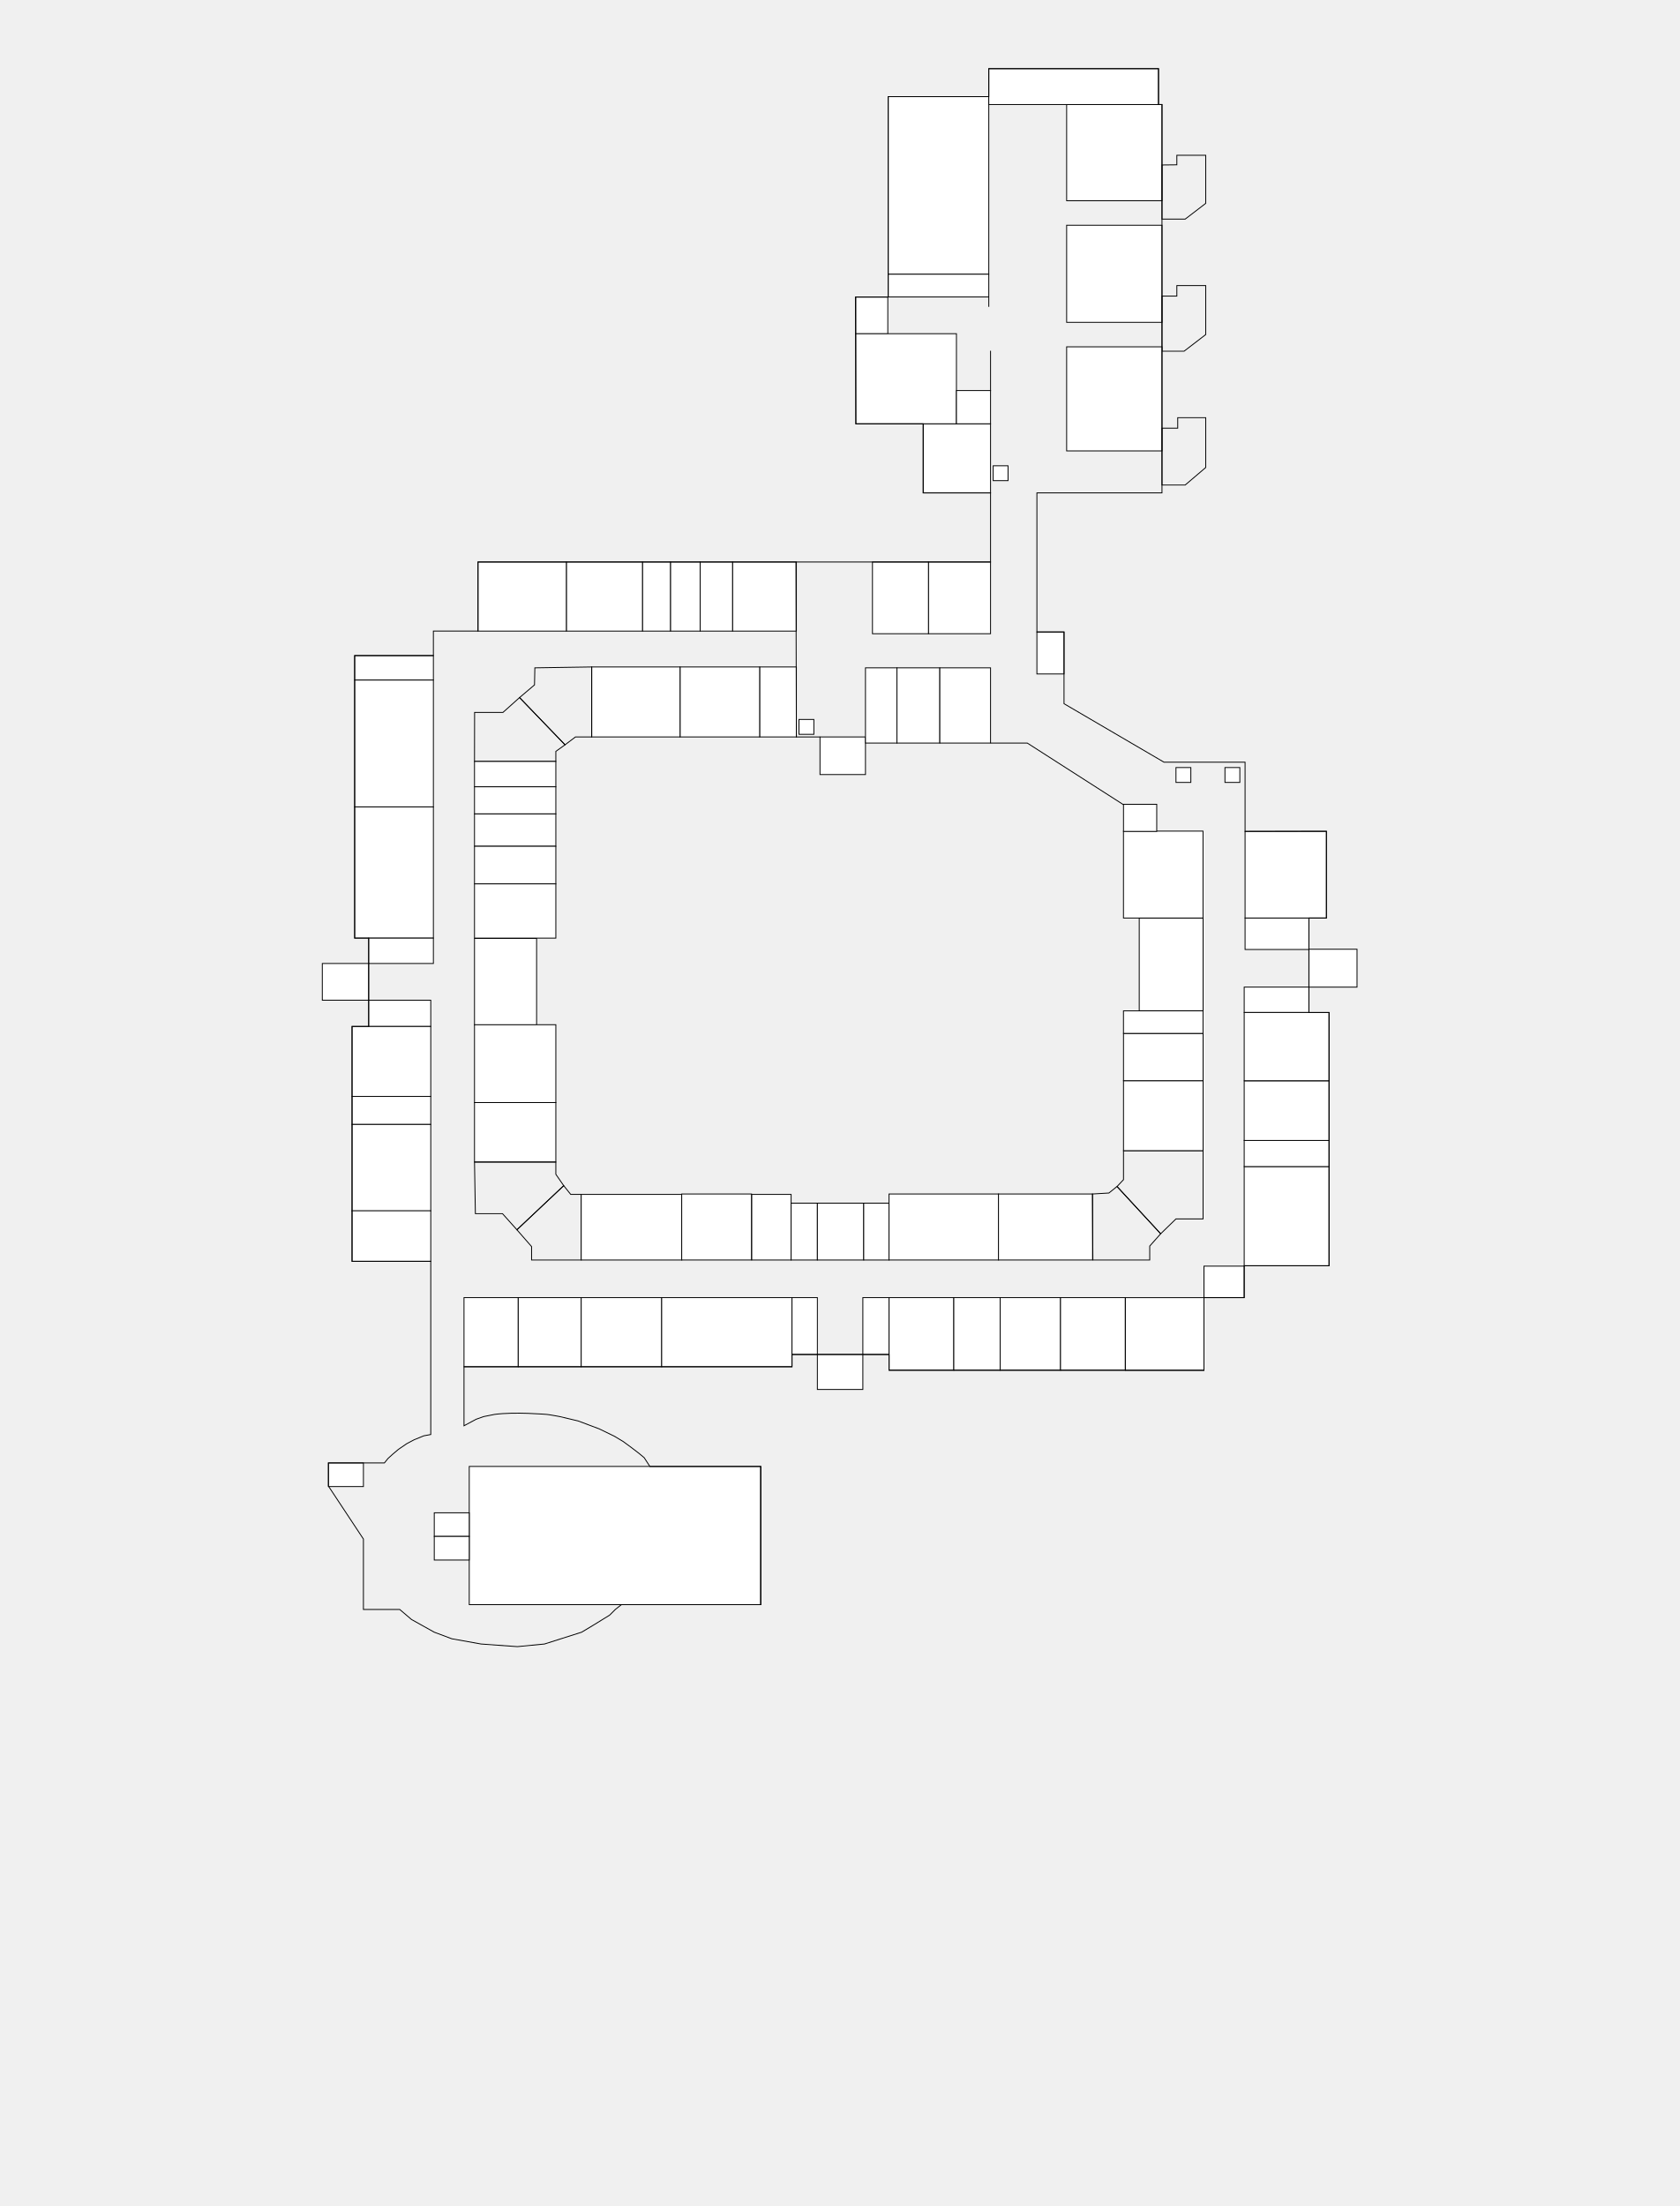
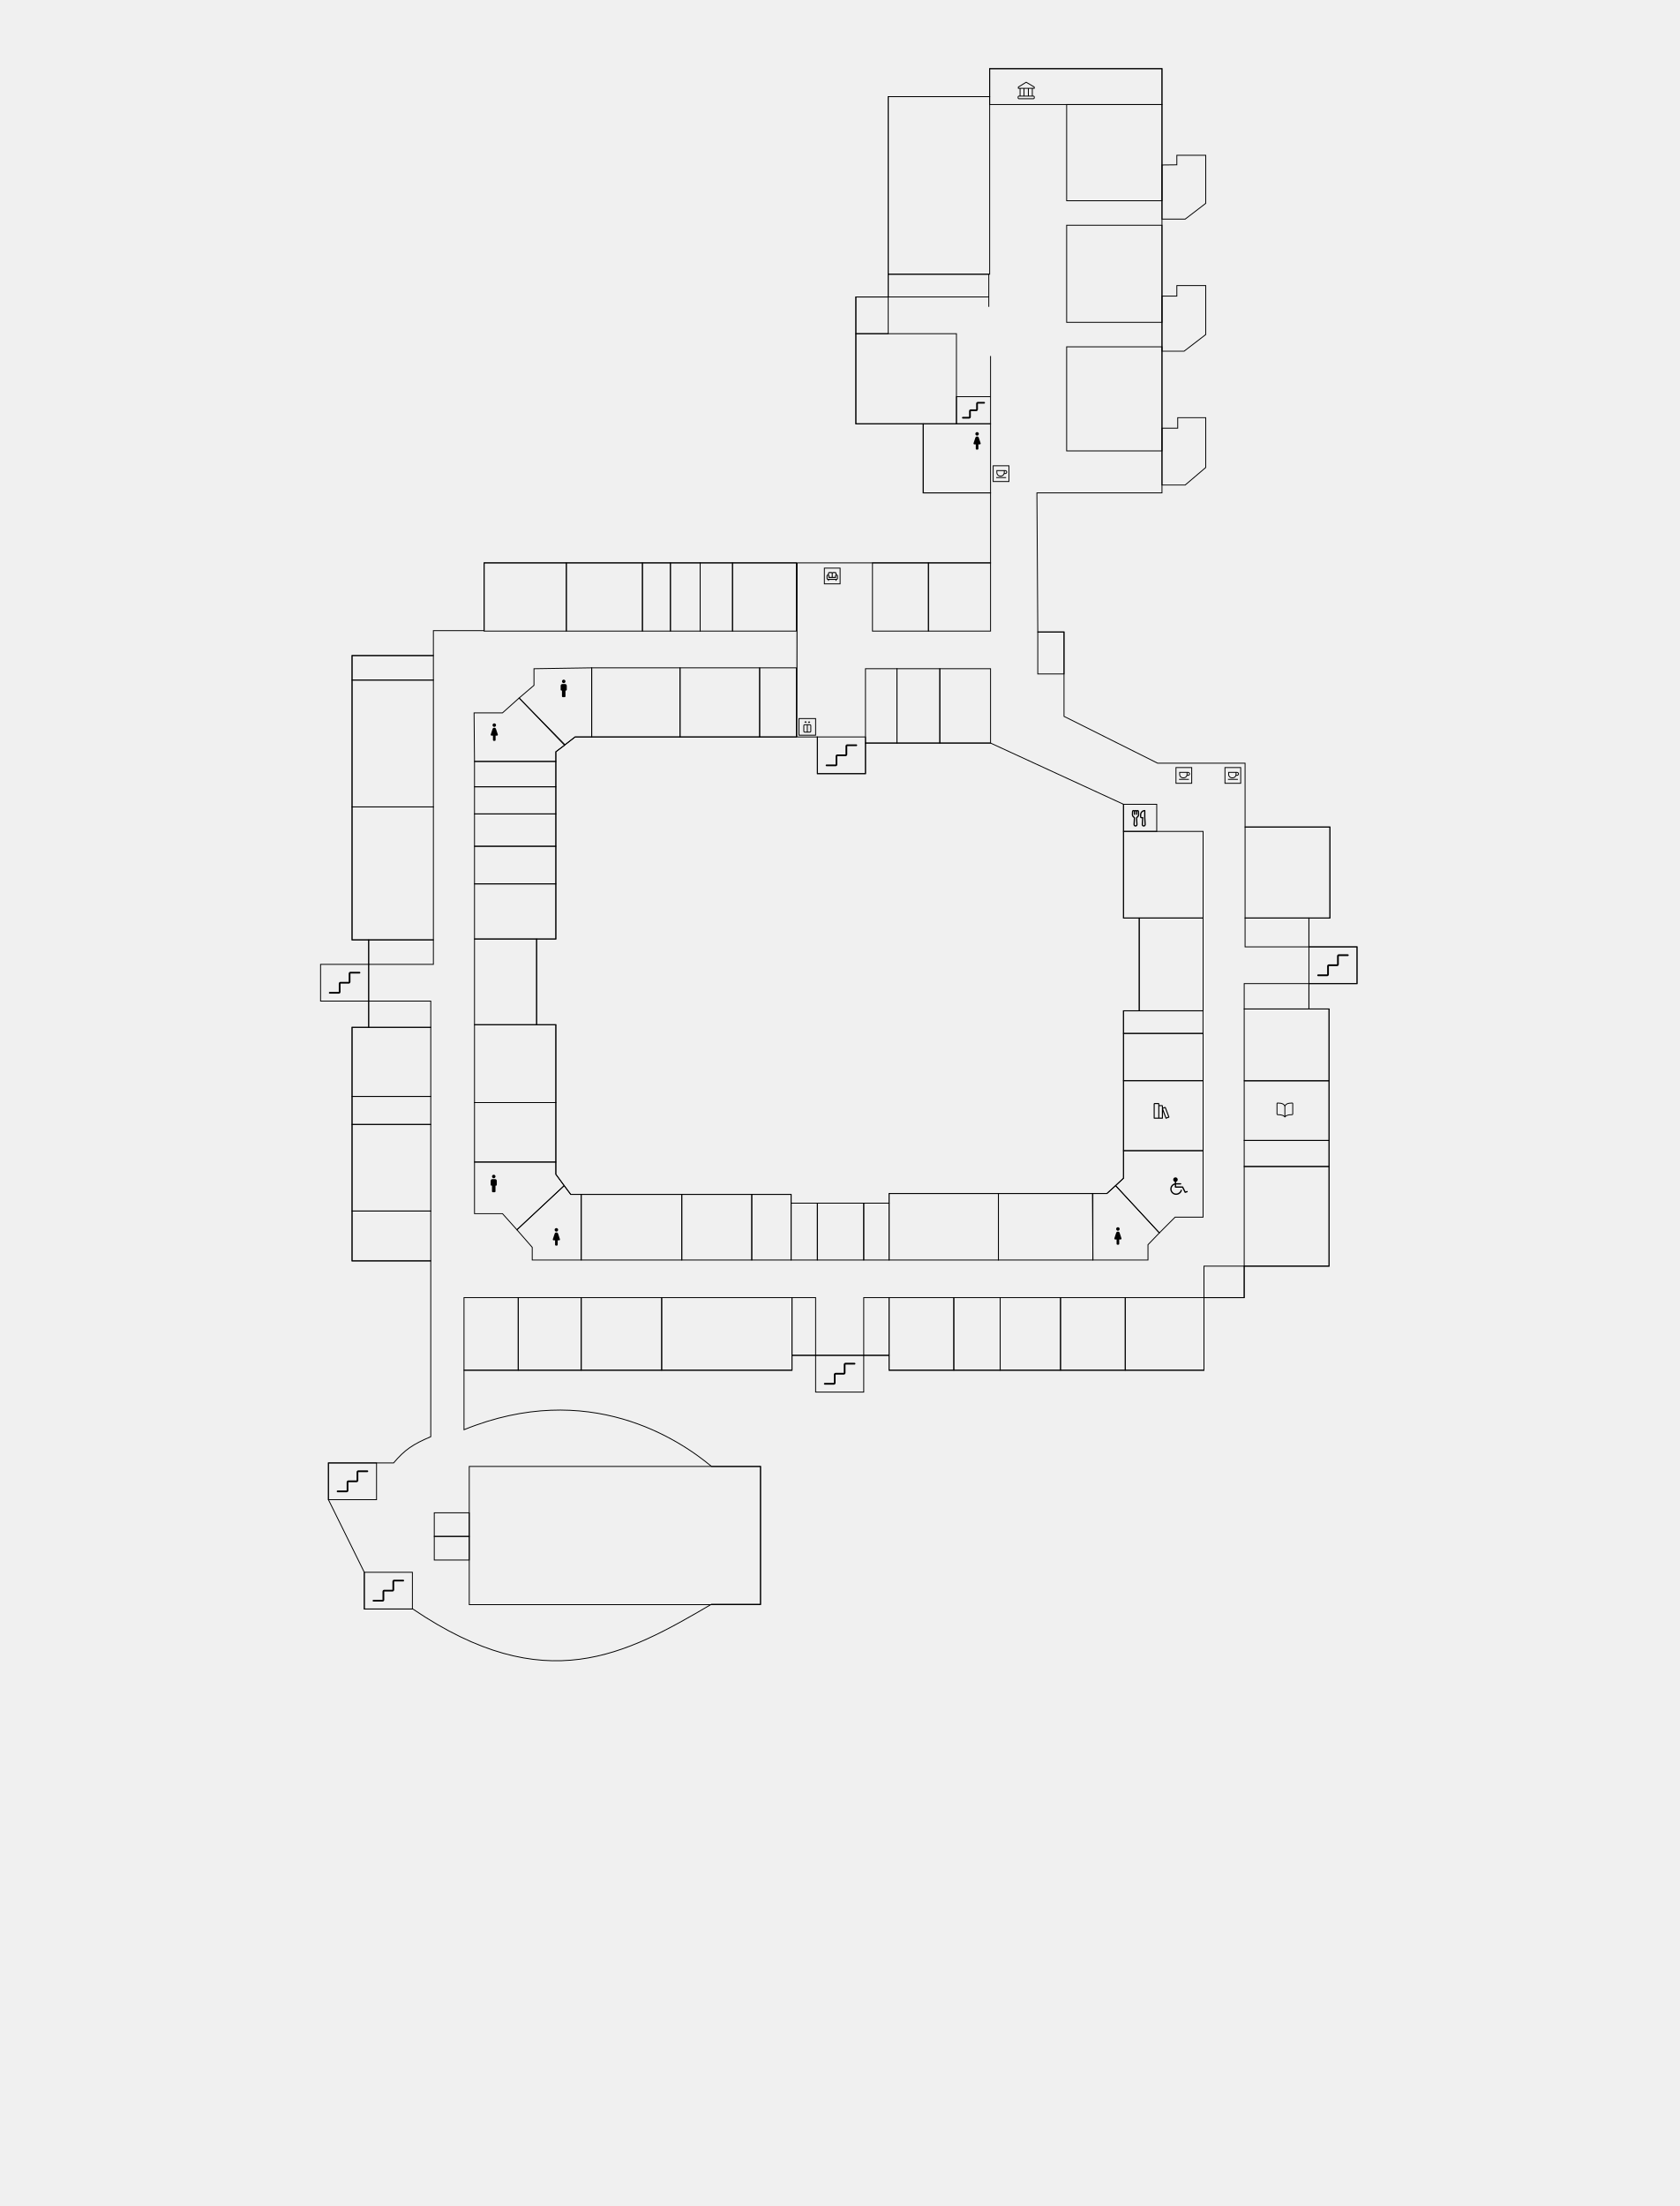
<svg xmlns="http://www.w3.org/2000/svg" width="1920" height="2522" viewBox="0 0 1920 2522" fill="none">
  <g id="floor2">
+     <path id="walls2" d="M657.5 842.5H911L911.274 643.5H553.5V721H495.5V749.421H402.5V1074.5H421.5V1174.5H402.5V1441.5H492.5V1642.5C472.281 1651.05 462.711 1657.39 450 1672.5H375.5V1714.5L416.5 1797.5V1839.5H472C623.416 1942.21 714.888 1891.81 813.5 1834H869.5V1676.5H813.5C776.254 1645.42 672.944 1576.6 530.5 1634.5V1566.5H905.5V1549.5H1016.5V1566.5H1376.5V1483.5H1422.5V1447.5H1519.5V1153.5H1496.5V1124.5H1551.5V1082.5H1496.5V1049.5H1520.5V945.5H1423.5V872.5H1323.5L1216.5 819V770V722.5H1186.5L1185.5 563.5H1328.5V78.5H1131.5V110.5H1015.5V339.5H978.5V484.5H1055.5V563.5H1132.5V643.5H911.381L911.105 842.5H934.5V884.5H989.5V849.5H1132.5L1284.5 919.5V1049.5H1302.5V1155.5H1284.5V1347L1265.5 1364.5H1016.5V1375.5H904.5V1365.5H652.5L635.5 1342.5V1171.5H613.5V1073.5H635.5V859.5L657.5 842.5Z" stroke="black" />
    <g id="theather">
-       <rect id="th_ladder2_1" x="375.5" y="1672.5" width="40" height="27" fill="white" stroke="black" />
-       <rect id="th_hall" x="536.5" y="1676.5" width="333" height="158" fill="white" stroke="black" />
-       <rect id="th_t2_m" x="496.5" y="1729.5" width="40" height="27" fill="white" stroke="black" />
-       <rect id="th_t2_w" x="496.5" y="1756.5" width="40" height="27" fill="white" stroke="black" />
+       <rect id="th_hall" x="536.5" y="1676.5" width="333" height="158" stroke="black" />
+       <rect id="th_t2_m" x="496.5" y="1729.5" width="40" height="27" stroke="black" />
+       <rect id="th_t2_w" x="496.5" y="1756.5" width="40" height="27" stroke="black" />
+       <g id="th_ladder2_1">
+         <rect id="th_ladder2_1" x="375.5" y="1672.5" width="55" height="42" stroke="black" />
+         <path id="th_ladder2_1" d="M420 1682H409.667C409.114 1682 408.667 1682.45 408.667 1683V1692.5C408.667 1693.05 408.219 1693.5 407.667 1693.5H398.333C397.781 1693.5 397.333 1693.95 397.333 1694.5V1704C397.333 1704.55 396.886 1705 396.333 1705H386" stroke="black" stroke-width="2" stroke-linecap="round" stroke-linejoin="round" />
+       </g>
+       <g id="th_ladder2_2">
+         <rect id="th_ladder2_2" x="416.5" y="1797.5" width="55" height="42" stroke="black" />
+         <path id="th_ladder2_2" d="M461 1807H450.667C450.114 1807 449.667 1807.45 449.667 1808V1817.5C449.667 1818.05 449.219 1818.5 448.667 1818.5H439.333C438.781 1818.5 438.333 1818.95 438.333 1819.5V1829C438.333 1829.55 437.886 1830 437.333 1830H427" stroke="black" stroke-width="2" stroke-linecap="round" stroke-linejoin="round" />
+       </g>
    </g>
-     <g id="floor2">
-       <rect id="lift2" x="913.5" y="822.5" width="17" height="17" fill="white" stroke="black" />
-       <rect id="ladder2_1" x="937.5" y="842.5" width="52" height="43" fill="white" stroke="black" />
-       <g id="r249">
-         <mask id="path-7-inside-1_26_34" fill="white">
-           <path d="M1061 642H1133V725H1061V642Z" />
-         </mask>
-         <path d="M1061 642H1133V725H1061V642Z" fill="white" stroke="black" stroke-width="2" mask="url(#path-7-inside-1_26_34)" />
+     <g id="c1">
+       <g id="ladder2">
+         <g id="ladder2_1">
+           <rect id="ladder2_1" x="934.5" y="842.5" width="55" height="42" stroke="black" />
+           <path id="ladder2_1" d="M979 852H968.667C968.114 852 967.667 852.448 967.667 853V862.5C967.667 863.052 967.219 863.5 966.667 863.5H957.333C956.781 863.5 956.333 863.948 956.333 864.5V874C956.333 874.552 955.886 875 955.333 875H945" stroke="black" stroke-width="2" stroke-linecap="round" stroke-linejoin="round" />
+         </g>
+         <g id="ladder2_2">
+           <rect id="ladder2_2" x="366.5" y="1102.5" width="55" height="42" stroke="black" />
+           <path id="ladder2_2" d="M411 1112H400.667C400.114 1112 399.667 1112.45 399.667 1113V1122.5C399.667 1123.05 399.219 1123.5 398.667 1123.5H389.333C388.781 1123.5 388.333 1123.95 388.333 1124.5V1134C388.333 1134.55 387.886 1135 387.333 1135H377" stroke="black" stroke-width="2" stroke-linecap="round" stroke-linejoin="round" />
+         </g>
+         <g id="ladder2_3">
+           <rect id="ladder2_3" x="932.5" y="1549.5" width="55" height="42" stroke="black" />
+           <path id="ladder2_3" d="M977 1559H966.667C966.114 1559 965.667 1559.45 965.667 1560V1569.5C965.667 1570.05 965.219 1570.5 964.667 1570.5H955.333C954.781 1570.5 954.333 1570.95 954.333 1571.5V1581C954.333 1581.55 953.886 1582 953.333 1582H943" stroke="black" stroke-width="2" stroke-linecap="round" stroke-linejoin="round" />
+         </g>
+         <g id="ladder2_4">
+           <rect id="ladder2_4" x="1496.5" y="1082.5" width="55" height="42" stroke="black" />
+           <path id="ladder2_4" d="M1541 1092H1530.67C1530.11 1092 1529.67 1092.45 1529.67 1093V1102.5C1529.67 1103.05 1529.22 1103.5 1528.67 1103.5H1519.33C1518.78 1103.5 1518.33 1103.95 1518.33 1104.5V1114C1518.33 1114.55 1517.89 1115 1517.33 1115H1507" stroke="black" stroke-width="2" stroke-linecap="round" stroke-linejoin="round" />
+         </g>
      </g>
-       <rect id="r247" x="997.5" y="642.5" width="64" height="82" fill="white" stroke="black" />
-       <rect id="r234" x="989.5" y="763.5" width="36" height="86" fill="white" stroke="black" />
-       <rect id="r234a" x="1025.5" y="763.5" width="49" height="86" fill="white" stroke="black" />
-       <rect id="r236" x="1074.5" y="763.5" width="58" height="86" fill="white" stroke="black" />
-       <rect id="r2tex1" x="868.5" y="762.5" width="42" height="80" fill="white" stroke="black" />
-       <rect id="r2tex2" x="777.5" y="762.5" width="91" height="80" fill="white" stroke="black" />
-       <rect id="r2tex3" x="676.5" y="762.5" width="101" height="80" fill="white" stroke="black" />
-       <rect id="r245" x="837.5" y="642.5" width="73" height="79" fill="white" stroke="black" />
-       <rect id="r2tex4" x="800.5" y="642.5" width="37" height="79" fill="white" stroke="black" />
-       <rect id="r243" x="766.5" y="642.5" width="34" height="79" fill="white" stroke="black" />
-       <rect id="r241" x="734.5" y="642.5" width="32" height="79" fill="white" stroke="black" />
-       <rect id="r239a" x="647.5" y="642.5" width="87" height="79" fill="white" stroke="black" />
-       <rect id="r239" x="546.5" y="642.5" width="101" height="79" fill="white" stroke="black" />
-       <path id="t2_m1" d="M657.934 842.5H676.5V762.5L611.5 763.5L611.103 783.002L594 797.5L646 851.5L657.934 842.5Z" stroke="black" />
-       <path id="t2_w1" d="M594 797.5L646 851.5L635.5 859V870.5H542.5L542.609 814.5H575L594 797.5Z" stroke="black" />
-       <rect id="r2tex5" x="405.5" y="749.5" width="90" height="28" fill="white" stroke="black" />
-       <rect id="r237" x="405.5" y="777.5" width="90" height="145" fill="white" stroke="black" />
-       <g id="r2tex6">
-         <mask id="path-25-inside-2_26_34" fill="white">
-           <path d="M542 870H636V900L542 900V870Z" />
-         </mask>
-         <path d="M542 870H636V900L542 900V870Z" fill="white" stroke="black" stroke-width="2" mask="url(#path-25-inside-2_26_34)" />
+       <g id="rooms2">
+         <rect id="r236" x="1074.5" y="764.5" width="58" height="85" stroke="black" />
+         <rect id="r249" x="1061.5" y="643.5" width="71" height="78" stroke="black" />
+         <rect id="r234a" x="1025.5" y="764.5" width="49" height="85" stroke="black" />
+         <rect id="r247" x="997.5" y="643.5" width="64" height="78" stroke="black" />
+         <rect id="r234" x="989.5" y="764.5" width="36" height="85" stroke="black" />
+         <rect id="r2tex1" x="868.5" y="763.5" width="42" height="79" stroke="black" />
+         <rect id="r245" x="837.5" y="643.5" width="73" height="78" stroke="black" />
+         <rect id="r2tex2" x="777.5" y="763.5" width="91" height="79" stroke="black" />
+         <rect id="r2tex4" x="800.5" y="643.5" width="37" height="78" stroke="black" />
+         <rect id="r243" x="766.5" y="643.5" width="34" height="78" stroke="black" />
+         <rect id="r2tex3" x="676.5" y="763.5" width="101" height="79" stroke="black" />
+         <rect id="r241" x="734.5" y="643.5" width="32" height="78" stroke="black" />
+         <rect id="r239a" x="647.5" y="643.5" width="87" height="78" stroke="black" />
+         <rect id="r239" x="553.5" y="643.5" width="94" height="78" stroke="black" />
+         <path id="t2_m1" d="M657.5 842.5H676.5V763.5L610.5 764.5V783.5L593.5 798L646 851.5L657.5 842.5Z" stroke="black" />
+         <path id="t2_w1" d="M593.5 798L645.5 852L635.5 859.5V870.5H542.5L542 815H574.5L593.5 798Z" stroke="black" />
+         <rect id="r2tex5" x="402.5" y="749.5" width="93" height="28" stroke="black" />
+         <rect id="r237" x="402.5" y="777.5" width="93" height="145" stroke="black" />
+         <rect id="r2tex6" x="542.5" y="870.5" width="93" height="29" stroke="black" />
+         <rect id="r230" x="542.5" y="899.5" width="93" height="31" stroke="black" />
+         <rect id="r235" x="402.5" y="922.5" width="93" height="152" stroke="black" />
+         <rect id="r228" x="542.5" y="930.5" width="93" height="37" stroke="black" />
+         <rect id="r226" x="542.5" y="967.5" width="93" height="43" stroke="black" />
+         <rect id="r224" x="542.5" y="1010.5" width="93" height="63" stroke="black" />
+         <rect id="r222a" x="542.5" y="1073.5" width="71" height="98" stroke="black" />
+         <rect id="r231a" x="421.5" y="1074.5" width="74" height="28" stroke="black" />
+         <rect id="r2tex7" x="421.5" y="1144.5" width="71" height="30" stroke="black" />
+         <rect id="r222" x="542.5" y="1171.5" width="93" height="89" stroke="black" />
+         <rect id="r2tex8" x="402.5" y="1174.5" width="90" height="79" stroke="black" />
+         <rect id="r2tex9" x="402.5" y="1253.5" width="90" height="32" stroke="black" />
+         <rect id="r218" x="542.5" y="1260.5" width="93" height="68" stroke="black" />
+         <rect id="r227" x="402.5" y="1285.5" width="90" height="99" stroke="black" />
+         <rect id="r225" x="402.5" y="1384.5" width="90" height="57" stroke="black" />
+         <path id="t2_m2" d="M635.5 1342.5L635.5 1328.5L542.5 1328.5L542.5 1387.5L574.5 1387.5L590.997 1405.93L645 1355.5L635.5 1342.5Z" stroke="black" />
+         <path id="t2_w2" d="M590.997 1405.93L645 1355.5L652.5 1365.5L664.5 1365.5L664.5 1440.5L608.5 1440.5L608.5 1426L590.997 1405.93Z" stroke="black" />
+         <rect id="r2tex11" x="530.5" y="1483.5" width="62" height="83" stroke="black" />
+         <rect id="r2tex12" x="592.5" y="1483.5" width="72" height="83" stroke="black" />
+         <rect id="r2tex10" x="664.5" y="1365.5" width="115" height="75" stroke="black" />
+         <rect id="r221" x="664.5" y="1483.5" width="92" height="83" stroke="black" />
+         <rect id="r214" x="779.5" y="1365.5" width="80" height="75" stroke="black" />
+         <rect id="r219" x="756.5" y="1483.5" width="149" height="83" stroke="black" />
+         <rect id="r210" x="859.5" y="1365.5" width="45" height="75" stroke="black" />
+         <rect id="r219a" x="905.5" y="1483.5" width="27" height="66" stroke="black" />
+         <rect id="r210a" x="904.5" y="1375.5" width="30" height="65" stroke="black" />
+         <rect id="r217a" x="987.5" y="1483.5" width="29" height="66" stroke="black" />
+         <rect id="r210_2" x="934.5" y="1375.5" width="53" height="65" stroke="black" />
+         <rect id="r208a" x="987.5" y="1375.5" width="29" height="65" stroke="black" />
+         <rect id="r208" x="1016.5" y="1364.5" width="125" height="76" stroke="black" />
+         <rect id="r2tex13" x="1016.5" y="1483.5" width="74" height="83" stroke="black" />
+         <rect id="r206" x="1141.5" y="1364.5" width="108" height="76" stroke="black" />
+         <rect id="r215" x="1090.5" y="1483.5" width="53" height="83" stroke="black" />
+         <rect id="r213" x="1143.5" y="1483.5" width="69" height="83" stroke="black" />
+         <rect id="r211" x="1212.5" y="1483.5" width="74" height="83" stroke="black" />
+         <rect id="r209" x="1286.5" y="1483.5" width="90" height="83" stroke="black" />
+         <rect id="r207a" x="1376.5" y="1447.5" width="46" height="36" stroke="black" />
+         <path id="t2_w3" d="M1265.5 1364.5L1249 1364.5L1249.5 1440.5L1312.5 1440.5L1312.5 1423L1325.5 1409.5L1275.5 1355.5L1265.5 1364.5Z" stroke="black" />
+         <path id="t1_dp" d="M1325.5 1409.5L1275.5 1355.5L1284.5 1347L1284.5 1315.5L1375.46 1315.5L1375.46 1391.5L1343.5 1391.5L1325.5 1409.5Z" stroke="black" />
+         <rect id="r207" x="1422.5" y="1333.5" width="97" height="114" stroke="black" />
+         <rect id="r2tex14" x="1422.5" y="1303.76" width="97" height="29.929" stroke="black" />
+         <rect id="r204" x="1284.5" y="1235.5" width="91" height="80" stroke="black" />
+         <rect id="r205" x="1422.5" y="1235.72" width="97" height="68.076" stroke="black" />
+         <rect id="r202" x="1284.5" y="1181.5" width="91" height="54" stroke="black" />
+         <rect id="r203" x="1422.5" y="1153.5" width="97" height="82" stroke="black" />
+         <rect id="r2tex15" x="1284.47" y="1155.67" width="90.929" height="25.765" stroke="black" />
+         <rect id="r203a" x="1422.5" y="1124.5" width="74" height="29" stroke="black" />
+         <rect id="r202a" x="1302.5" y="1049.5" width="73" height="106" stroke="black" />
+         <rect id="r201a" x="1423.5" y="1049.5" width="73" height="33" stroke="black" />
+         <rect id="r200" x="1284.5" y="950.5" width="91" height="99" stroke="black" />
+         <rect id="r201" x="1423.5" y="945.5" width="97" height="104" stroke="black" />
+         <rect id="bufet" x="1284.5" y="919.5" width="38" height="31" stroke="black" />
+         <rect id="r2tex16" x="1186.5" y="722.5" width="30" height="48" stroke="black" />
      </g>
-       <rect id="r230" x="542.5" y="899.5" width="93" height="31" fill="white" stroke="black" />
-       <rect id="r228" x="542.5" y="930.5" width="93" height="37" fill="white" stroke="black" />
-       <rect id="r226" x="542.5" y="967.5" width="93" height="43" fill="white" stroke="black" />
-       <rect id="r224" x="542.5" y="1010.5" width="93" height="62" fill="white" stroke="black" />
-       <rect id="r222a" x="542.5" y="1072.83" width="71" height="99.005" fill="white" stroke="black" />
-       <rect id="r235" x="405.5" y="922.5" width="90" height="150" fill="white" stroke="black" />
-       <rect id="r231a" x="421.5" y="1072.5" width="74" height="29" fill="white" stroke="black" />
-       <rect id="ladder2_2" x="368.5" y="1101.5" width="53" height="42" fill="white" stroke="black" />
-       <rect id="r222" x="542.5" y="1171.5" width="93" height="89" fill="white" stroke="black" />
-       <rect id="r2tex7" x="421.5" y="1143.5" width="71" height="30" fill="white" stroke="black" />
-       <rect id="r2tex8" x="402.5" y="1173.5" width="90" height="80" fill="white" stroke="black" />
-       <rect id="r2tex9" x="402.5" y="1253.5" width="90" height="32" fill="white" stroke="black" />
-       <rect id="r227" x="402.5" y="1285.5" width="90" height="99" fill="white" stroke="black" />
-       <rect id="r225" x="402.5" y="1384.18" width="90" height="57.766" fill="white" stroke="black" />
-       <rect id="r218" x="542.5" y="1260.5" width="93" height="68" fill="white" stroke="black" />
-       <path id="t2_m2" d="M635.5 1342.5L635.5 1328.5L542.5 1328.5L543.5 1387.5L574.5 1387.5L590.997 1405.93L644.5 1355.5L635.5 1342.5Z" stroke="black" />
-       <path id="t2_w2" d="M590.997 1405.93L644.5 1355.5L652.5 1365.5L664.5 1365.5L664.5 1440.5L607.759 1440.5L607.759 1425.14L590.997 1405.93Z" stroke="black" />
-       <rect id="r2tex10" x="664.5" y="1365.5" width="115" height="75" fill="white" stroke="black" />
-       <rect id="r214" x="779.411" y="1365.01" width="79.853" height="75.47" fill="white" stroke="black" />
-       <rect id="r210" x="859.5" y="1365.5" width="45" height="75" fill="white" stroke="black" />
-       <rect id="r2tex11" x="530.5" y="1483.5" width="62" height="79" fill="white" stroke="black" />
-       <rect id="r2tex12" x="592.5" y="1483.5" width="72" height="79" fill="white" stroke="black" />
-       <rect id="r221" x="664.5" y="1483.5" width="92" height="79" fill="white" stroke="black" />
-       <rect id="r219" x="756.5" y="1483.5" width="149" height="79" fill="white" stroke="black" />
-       <rect id="r219a" x="905.5" y="1483.5" width="29" height="65" fill="white" stroke="black" />
-       <rect id="r217a" x="986.5" y="1483.5" width="30" height="65" fill="white" stroke="black" />
-       <rect id="r210a" x="904.5" y="1375.5" width="30" height="65" fill="white" stroke="black" />
-       <rect id="r210_2" x="934.5" y="1375.5" width="53" height="65" fill="white" stroke="black" />
-       <rect id="ladder2_3" x="934.5" y="1548.5" width="52" height="40" fill="white" stroke="black" />
-       <rect id="r208a" x="987.5" y="1375.5" width="29" height="65" fill="white" stroke="black" />
-       <rect id="r208" x="1016.43" y="1365.01" width="125.264" height="75.47" fill="white" stroke="black" />
-       <rect id="r2tex13" x="1016.5" y="1483.5" width="74" height="83" fill="white" stroke="black" />
-       <rect id="r206" x="1141.59" y="1365.01" width="107.543" height="75.47" fill="white" stroke="black" />
-       <rect id="r215" x="1090.5" y="1483.5" width="53" height="83" fill="white" stroke="black" />
-       <rect id="r213" x="1143.5" y="1483.5" width="69" height="83" fill="white" stroke="black" />
-       <rect id="r211" x="1212.5" y="1483.5" width="74" height="83" fill="white" stroke="black" />
-       <rect id="r209" x="1286.68" y="1483.54" width="89.821" height="83.117" fill="white" stroke="black" />
-       <rect id="r207a" x="1376.5" y="1447.5" width="46" height="36" fill="white" stroke="black" />
-       <rect id="r207" x="1422.5" y="1333.66" width="97" height="113.439" fill="white" stroke="black" />
-       <path id="t2_w3" d="M1267.83 1363.9L1249 1365L1249.5 1440.5L1314.49 1440.5L1314.49 1424.55L1327 1410.5L1277 1356.5L1267.83 1363.9Z" stroke="black" />
-       <path id="t1_dp" d="M1327 1410.5L1277.19 1356.41L1284.5 1348.66L1284.5 1315.5L1375.46 1315.5L1375.46 1393.5L1344.5 1393.5L1327 1410.5Z" stroke="black" />
-       <rect id="r2tex14" x="1422.5" y="1303.76" width="97" height="29.929" fill="white" stroke="black" />
-       <rect id="r205" x="1422.5" y="1235.72" width="97" height="68.076" fill="white" stroke="black" />
-       <rect id="r204" x="1284.5" y="1235.5" width="91" height="80" fill="white" stroke="black" />
-       <g id="r203">
-         <mask id="path-70-inside-3_26_34" fill="white">
-           <path d="M1422 1157H1520V1236H1422V1157Z" />
-         </mask>
-         <path d="M1422 1157H1520V1236H1422V1157Z" fill="white" stroke="black" stroke-width="2" mask="url(#path-70-inside-3_26_34)" />
-       </g>
-       <rect id="r202" x="1284.5" y="1181.5" width="91" height="54" fill="white" stroke="black" />
-       <rect id="r2tex15" x="1284.47" y="1155.67" width="90.929" height="25.765" fill="white" stroke="black" />
-       <rect id="r203a" x="1422.5" y="1128.5" width="74" height="28.898" fill="white" stroke="black" />
-       <rect id="r202a" x="1302.5" y="1049.5" width="73" height="106" fill="white" stroke="black" />
-       <rect id="ladder2_4" x="1496.5" y="1085.2" width="55" height="43.332" fill="white" stroke="black" />
-       <rect id="r201a" x="1423.5" y="1049.5" width="73" height="36" fill="white" stroke="black" />
-       <g id="r200">
-         <mask id="path-77-inside-4_26_34" fill="white">
-           <path d="M1283.97 949.66H1375.9V1050.03H1283.97V949.66Z" />
-         </mask>
-         <path d="M1283.97 949.66H1375.9V1050.03H1283.97V949.66Z" fill="white" stroke="black" stroke-width="2" mask="url(#path-77-inside-4_26_34)" />
-       </g>
-       <rect id="r201" x="1423.5" y="950.5" width="93" height="99" fill="white" stroke="black" />
-       <g id="bufet">
-         <mask id="path-79-inside-5_26_34" fill="white">
-           <path d="M1284 919H1323V951H1284V919Z" />
-         </mask>
-         <path d="M1284 919H1323V951H1284V919Z" fill="white" stroke="black" stroke-width="2" mask="url(#path-79-inside-5_26_34)" />
-       </g>
-       <rect id="vm2_1" x="1344.5" y="877.5" width="17" height="17" fill="white" stroke="black" />
-       <rect id="vm2_2" x="1400.5" y="877.5" width="17" height="17" fill="white" stroke="black" />
-       <g id="r2tex16">
-         <mask id="path-82-inside-6_26_34" fill="white">
-           <path d="M1185 722H1217V771H1185V722Z" />
-         </mask>
-         <path d="M1185 722H1217V771H1185V722Z" fill="white" stroke="black" stroke-width="2" mask="url(#path-82-inside-6_26_34)" />
+       <g id="ad_obj2">
+         <path id="t2_dp" d="M1357.49 1363L1355.27 1363.74C1355.1 1363.8 1354.92 1363.79 1354.75 1363.72C1354.59 1363.65 1354.45 1363.53 1354.37 1363.37L1351.61 1357.85H1343.92C1343.73 1357.85 1343.54 1357.77 1343.4 1357.64C1343.26 1357.5 1343.18 1357.31 1343.18 1357.11V1354.37C1341.99 1354.72 1340.96 1355.5 1340.29 1356.55C1339.62 1357.6 1339.35 1358.85 1339.53 1360.08C1339.71 1361.31 1340.33 1362.44 1341.27 1363.26C1342.21 1364.07 1343.42 1364.52 1344.66 1364.52C1347.06 1364.52 1349.3 1362.85 1349.87 1360.63C1349.9 1360.54 1349.94 1360.45 1350 1360.37C1350.06 1360.29 1350.13 1360.23 1350.21 1360.18C1350.3 1360.13 1350.39 1360.1 1350.49 1360.08C1350.58 1360.07 1350.68 1360.07 1350.78 1360.1C1350.87 1360.12 1350.96 1360.16 1351.04 1360.22C1351.11 1360.28 1351.18 1360.36 1351.23 1360.44C1351.28 1360.52 1351.31 1360.62 1351.33 1360.71C1351.34 1360.81 1351.33 1360.91 1351.31 1361C1350.56 1363.9 1347.77 1366 1344.66 1366C1343.03 1366 1341.44 1365.39 1340.22 1364.3C1339 1363.21 1338.23 1361.71 1338.04 1360.08C1337.86 1358.45 1338.28 1356.81 1339.23 1355.48C1340.18 1354.14 1341.58 1353.2 1343.18 1352.84V1351.08C1342.59 1350.9 1342.07 1350.51 1341.74 1349.99C1341.4 1349.46 1341.27 1348.83 1341.36 1348.22C1341.45 1347.6 1341.76 1347.04 1342.23 1346.63C1342.7 1346.22 1343.3 1346 1343.92 1346C1344.55 1346 1345.15 1346.22 1345.62 1346.63C1346.09 1347.04 1346.4 1347.6 1346.49 1348.22C1346.58 1348.83 1346.44 1349.46 1346.11 1349.99C1345.77 1350.51 1345.26 1350.9 1344.66 1351.08V1352.67H1349.85C1350.05 1352.67 1350.24 1352.75 1350.37 1352.89C1350.51 1353.02 1350.59 1353.21 1350.59 1353.41C1350.59 1353.61 1350.51 1353.79 1350.37 1353.93C1350.24 1354.07 1350.05 1354.15 1349.85 1354.15H1344.66V1356.37H1352.07C1352.21 1356.37 1352.35 1356.41 1352.46 1356.48C1352.58 1356.55 1352.67 1356.66 1352.74 1356.78L1355.41 1362.13L1357.02 1361.59C1357.21 1361.53 1357.41 1361.55 1357.59 1361.63C1357.77 1361.72 1357.9 1361.88 1357.96 1362.06C1358.02 1362.25 1358.01 1362.45 1357.92 1362.63C1357.83 1362.8 1357.68 1362.94 1357.49 1363Z" fill="black" />
+         <path id="t2_m1" d="M642.5 796V789.5H642C641.717 789.5 641.479 789.404 641.288 789.212C641.097 789.02 641.001 788.783 641 788.5V784C641 783.45 641.196 782.979 641.588 782.588C641.98 782.197 642.451 782.001 643 782H646C646.55 782 647.021 782.196 647.413 782.588C647.805 782.98 648.001 783.451 648 784V788.5C648 788.783 647.904 789.021 647.712 789.213C647.52 789.405 647.283 789.501 647 789.5H646.5V796C646.5 796.283 646.404 796.521 646.212 796.713C646.02 796.905 645.783 797.001 645.5 797H643.5C643.217 797 642.979 796.904 642.788 796.712C642.597 796.52 642.501 796.283 642.5 796ZM644.5 781C643.95 781 643.479 780.804 643.088 780.413C642.697 780.022 642.501 779.551 642.5 779C642.499 778.449 642.695 777.979 643.088 777.588C643.481 777.197 643.951 777.001 644.5 777C645.049 776.999 645.52 777.195 645.913 777.588C646.306 777.981 646.502 778.452 646.5 779C646.498 779.548 646.302 780.019 645.913 780.413C645.524 780.807 645.053 781.003 644.5 781Z" fill="black" />
+         <path id="t2_m2" d="M562.5 1362V1355.5H562C561.717 1355.5 561.479 1355.4 561.288 1355.21C561.097 1355.02 561.001 1354.78 561 1354.5V1350C561 1349.45 561.196 1348.98 561.588 1348.59C561.98 1348.2 562.451 1348 563 1348H566C566.55 1348 567.021 1348.2 567.413 1348.59C567.805 1348.98 568.001 1349.45 568 1350V1354.5C568 1354.78 567.904 1355.02 567.712 1355.21C567.52 1355.41 567.283 1355.5 567 1355.5H566.5V1362C566.5 1362.28 566.404 1362.52 566.212 1362.71C566.02 1362.91 565.783 1363 565.5 1363H563.5C563.217 1363 562.979 1362.9 562.788 1362.71C562.597 1362.52 562.501 1362.28 562.5 1362ZM564.5 1347C563.95 1347 563.479 1346.8 563.088 1346.41C562.697 1346.02 562.501 1345.55 562.5 1345C562.499 1344.45 562.695 1343.98 563.088 1343.59C563.481 1343.2 563.951 1343 564.5 1343C565.049 1343 565.52 1343.19 565.913 1343.59C566.306 1343.98 566.502 1344.45 566.5 1345C566.498 1345.55 566.302 1346.02 565.913 1346.41C565.524 1346.81 565.053 1347 564.5 1347Z" fill="black" />
+         <path id="t2_w1" d="M563.614 846V841H561.989C561.656 841 561.389 840.862 561.189 840.587C560.989 840.312 560.948 840.008 561.064 839.675L563.164 833.35C563.298 832.917 563.543 832.583 563.901 832.35C564.259 832.117 564.664 832 565.114 832C565.565 832 565.969 832.117 566.327 832.35C566.685 832.583 566.931 832.917 567.064 833.35L569.164 839.675C569.281 840.008 569.239 840.313 569.039 840.588C568.839 840.863 568.573 841.001 568.239 841H566.614V846C566.614 846.283 566.518 846.521 566.326 846.713C566.134 846.905 565.897 847.001 565.614 847H564.614C564.331 847 564.094 846.904 563.902 846.712C563.711 846.52 563.615 846.283 563.614 846ZM565.114 831C564.564 831 564.094 830.804 563.702 830.413C563.311 830.022 563.115 829.551 563.114 829C563.114 828.449 563.31 827.979 563.702 827.588C564.095 827.197 564.566 827.001 565.114 827C565.663 826.999 566.134 827.195 566.527 827.588C566.921 827.981 567.116 828.452 567.114 829C567.112 829.548 566.917 830.019 566.527 830.413C566.138 830.807 565.667 831.003 565.114 831Z" fill="black" />
+         <path id="t2_w2" d="M634.614 1423V1418H632.989C632.656 1418 632.389 1417.86 632.189 1417.59C631.989 1417.31 631.948 1417.01 632.064 1416.68L634.164 1410.35C634.298 1409.92 634.543 1409.58 634.901 1409.35C635.259 1409.12 635.664 1409 636.114 1409C636.565 1409 636.969 1409.12 637.327 1409.35C637.685 1409.58 637.931 1409.92 638.064 1410.35L640.164 1416.68C640.281 1417.01 640.239 1417.31 640.039 1417.59C639.839 1417.86 639.573 1418 639.239 1418H637.614V1423C637.614 1423.28 637.518 1423.52 637.326 1423.71C637.134 1423.91 636.897 1424 636.614 1424H635.614C635.331 1424 635.094 1423.9 634.902 1423.71C634.711 1423.52 634.615 1423.28 634.614 1423ZM636.114 1408C635.564 1408 635.094 1407.8 634.702 1407.41C634.311 1407.02 634.115 1406.55 634.114 1406C634.114 1405.45 634.31 1404.98 634.702 1404.59C635.095 1404.2 635.566 1404 636.114 1404C636.663 1404 637.134 1404.19 637.527 1404.59C637.921 1404.98 638.116 1405.45 638.114 1406C638.112 1406.55 637.917 1407.02 637.527 1407.41C637.138 1407.81 636.667 1408 636.114 1408Z" fill="black" />
+         <path id="t2_w3" d="M1276.61 1422V1417H1274.99C1274.66 1417 1274.39 1416.86 1274.19 1416.59C1273.99 1416.31 1273.95 1416.01 1274.06 1415.68L1276.16 1409.35C1276.3 1408.92 1276.54 1408.58 1276.9 1408.35C1277.26 1408.12 1277.66 1408 1278.11 1408C1278.57 1408 1278.97 1408.12 1279.33 1408.35C1279.69 1408.58 1279.93 1408.92 1280.06 1409.35L1282.16 1415.68C1282.28 1416.01 1282.24 1416.31 1282.04 1416.59C1281.84 1416.86 1281.57 1417 1281.24 1417H1279.61V1422C1279.61 1422.28 1279.52 1422.52 1279.33 1422.71C1279.13 1422.91 1278.9 1423 1278.61 1423H1277.61C1277.33 1423 1277.09 1422.9 1276.9 1422.71C1276.71 1422.52 1276.62 1422.28 1276.61 1422ZM1278.11 1407C1277.56 1407 1277.09 1406.8 1276.7 1406.41C1276.31 1406.02 1276.12 1405.55 1276.11 1405C1276.11 1404.45 1276.31 1403.98 1276.7 1403.59C1277.1 1403.2 1277.57 1403 1278.11 1403C1278.66 1403 1279.13 1403.19 1279.53 1403.59C1279.92 1403.98 1280.12 1404.45 1280.11 1405C1280.11 1405.55 1279.92 1406.02 1279.53 1406.41C1279.14 1406.81 1278.67 1407 1278.11 1407Z" fill="black" />
+         <g id="lift2">
+           <rect id="lift2" x="913.5" y="821.5" width="19" height="19" stroke="black" />
+           <path id="lift2" d="M923 828.529H926C926.552 828.529 927 828.977 927 829.529V836C927 836.552 926.552 837 926 837H923M923 828.529H920C919.448 828.529 919 828.977 919 829.529V836C919 836.552 919.448 837 920 837H923M923 828.529V837M920 826.059L921 825L922 826.059M924 825L925 826.059L926 825" stroke="black" />
+         </g>
+         <path id="bufet" d="M1294.18 927.64C1294.22 927.191 1294.43 926.773 1294.75 926.469C1295.08 926.165 1295.52 925.998 1295.96 926C1296.39 926 1296.78 926.148 1297.09 926.396C1297.41 926.139 1297.82 926 1298.24 926C1298.67 926 1299.07 926.147 1299.39 926.396C1299.7 926.139 1300.1 925.999 1300.51 926C1301.43 926 1302.21 926.7 1302.29 927.64C1302.37 928.566 1302.47 929.999 1302.47 931.226C1302.47 931.963 1302.28 932.687 1301.92 933.328C1301.56 933.97 1301.05 934.507 1300.42 934.888C1300.21 935.015 1300.16 935.173 1300.16 935.254C1300.28 937.092 1300.59 941.86 1300.59 942.625C1300.59 943.255 1300.34 943.859 1299.9 944.304C1299.46 944.75 1298.86 945 1298.24 945C1297.61 945 1297.01 944.75 1296.57 944.304C1296.13 943.859 1295.88 943.255 1295.88 942.625C1295.88 941.86 1296.19 937.092 1296.31 935.254C1296.31 935.172 1296.26 935.015 1296.05 934.888C1295.42 934.507 1294.91 933.97 1294.55 933.328C1294.19 932.687 1294 931.963 1294 931.226C1294 930 1294.1 928.566 1294.18 927.64ZM1300.12 930.988C1300.12 931.177 1300.04 931.359 1299.91 931.492C1299.78 931.626 1299.6 931.701 1299.41 931.701C1299.22 931.701 1299.05 931.626 1298.91 931.492C1298.78 931.359 1298.71 931.177 1298.71 930.988V927.9C1298.71 927.774 1298.66 927.653 1298.57 927.564C1298.48 927.475 1298.36 927.425 1298.24 927.425C1298.11 927.425 1297.99 927.475 1297.9 927.564C1297.81 927.653 1297.76 927.774 1297.76 927.9V930.988C1297.76 931.177 1297.69 931.359 1297.56 931.492C1297.43 931.626 1297.25 931.701 1297.06 931.701C1296.87 931.701 1296.69 931.626 1296.56 931.492C1296.43 931.359 1296.35 931.177 1296.35 930.988V927.82C1296.35 927.715 1296.31 927.615 1296.24 927.541C1296.17 927.467 1296.07 927.425 1295.96 927.425C1295.87 927.424 1295.78 927.457 1295.71 927.52C1295.64 927.582 1295.6 927.669 1295.59 927.763C1295.51 928.679 1295.41 930.062 1295.41 931.226C1295.41 932.261 1295.96 933.168 1296.78 933.668C1297.29 933.981 1297.76 934.58 1297.71 935.348C1297.59 937.229 1297.29 941.921 1297.29 942.626C1297.29 942.878 1297.39 943.119 1297.57 943.297C1297.75 943.476 1297.99 943.576 1298.24 943.576C1298.48 943.576 1298.72 943.476 1298.9 943.297C1299.08 943.119 1299.18 942.878 1299.18 942.626C1299.18 941.921 1298.88 937.229 1298.76 935.348C1298.71 934.58 1299.18 933.981 1299.69 933.668C1300.11 933.414 1300.45 933.056 1300.69 932.628C1300.93 932.2 1301.06 931.717 1301.06 931.226C1301.06 930.063 1300.96 928.679 1300.88 927.763C1300.87 927.669 1300.83 927.582 1300.76 927.52C1300.69 927.457 1300.6 927.424 1300.51 927.425C1300.4 927.425 1300.31 927.467 1300.23 927.541C1300.16 927.615 1300.12 927.715 1300.12 927.82V930.988ZM1303.41 931.463C1303.41 930.014 1303.98 928.625 1305 927.6C1306.01 926.576 1307.39 926 1308.82 926C1309.01 926 1309.19 926.075 1309.32 926.209C1309.46 926.342 1309.53 926.524 1309.53 926.713V934.789C1309.53 935.091 1309.63 936.589 1309.74 938.249L1309.75 938.328C1309.87 940.141 1310 942.113 1310 942.625C1310 943.255 1309.75 943.859 1309.31 944.304C1308.87 944.75 1308.27 945 1307.65 945C1307.02 945 1306.42 944.75 1305.98 944.304C1305.54 943.859 1305.29 943.255 1305.29 942.625C1305.29 942.136 1305.41 940.144 1305.53 938.317C1305.59 937.394 1305.65 936.5 1305.69 935.837L1305.71 935.501H1305.06C1304.84 935.501 1304.63 935.458 1304.43 935.375C1304.23 935.291 1304.05 935.169 1303.89 935.014C1303.74 934.86 1303.62 934.677 1303.54 934.475C1303.45 934.273 1303.41 934.057 1303.41 933.839V931.463ZM1307.17 934.838L1307.15 935.137C1307.08 936.227 1307.01 937.318 1306.94 938.409C1306.82 940.271 1306.71 942.196 1306.71 942.625C1306.71 942.877 1306.81 943.118 1306.98 943.296C1307.16 943.475 1307.4 943.575 1307.65 943.575C1307.9 943.575 1308.14 943.475 1308.31 943.296C1308.49 943.118 1308.59 942.877 1308.59 942.625C1308.59 942.169 1308.46 940.225 1308.33 938.345L1308.33 938.246C1308.22 936.67 1308.12 935.147 1308.12 934.789V927.488C1307.19 927.655 1306.36 928.145 1305.76 928.872C1305.15 929.598 1304.82 930.516 1304.82 931.463V933.839C1304.82 933.97 1304.93 934.076 1305.06 934.076H1306.47C1306.57 934.076 1306.66 934.096 1306.75 934.135C1306.84 934.174 1306.92 934.231 1306.99 934.303C1307.05 934.374 1307.1 934.459 1307.14 934.551C1307.17 934.643 1307.18 934.741 1307.17 934.838Z" fill="black" />
+         <path id="books" d="M1336.96 1276.91L1332.99 1266.27C1332.93 1266.12 1332.85 1265.99 1332.75 1265.87C1332.64 1265.76 1332.51 1265.67 1332.37 1265.6C1332.23 1265.54 1332.08 1265.5 1331.92 1265.5C1331.77 1265.49 1331.61 1265.52 1331.47 1265.58L1329.61 1266.29V1264.54C1329.61 1264.23 1329.49 1263.94 1329.28 1263.73C1329.06 1263.51 1328.78 1263.39 1328.48 1263.39H1325.48V1262.15C1325.48 1261.84 1325.36 1261.55 1325.15 1261.34C1324.94 1261.12 1324.65 1261 1324.35 1261H1320.18C1319.87 1261 1319.57 1261.13 1319.35 1261.35C1319.12 1261.57 1319 1261.88 1319 1262.2V1278.33C1319 1278.49 1319.06 1278.64 1319.17 1278.75C1319.28 1278.86 1319.43 1278.93 1319.59 1278.93H1329.02C1329.17 1278.93 1329.32 1278.86 1329.43 1278.75C1329.55 1278.64 1329.61 1278.49 1329.61 1278.33V1270.72L1332.55 1278.61C1332.58 1278.69 1332.62 1278.76 1332.68 1278.81C1332.73 1278.87 1332.79 1278.92 1332.86 1278.95C1332.93 1278.98 1333.01 1279 1333.09 1279C1333.16 1279 1333.24 1278.99 1333.31 1278.96L1336.62 1277.68C1336.69 1277.65 1336.76 1277.61 1336.81 1277.56C1336.87 1277.5 1336.92 1277.44 1336.95 1277.37C1336.98 1277.3 1337 1277.22 1337 1277.14C1337 1277.06 1336.99 1276.98 1336.96 1276.91ZM1324.3 1264.48V1277.73H1320.18V1262.2H1324.3V1264.48ZM1328.43 1277.73H1325.48V1264.59H1328.43V1277.73ZM1333.44 1277.58L1329.68 1267.52L1331.89 1266.68L1335.65 1276.73L1333.44 1277.58Z" fill="black" />
+         <path id="read" d="M1469 1265C1469.64 1262.37 1472.07 1261.02 1477.36 1261C1477.44 1261 1477.53 1261.02 1477.6 1261.05C1477.68 1261.08 1477.75 1261.13 1477.81 1261.19C1477.87 1261.26 1477.92 1261.33 1477.95 1261.41C1477.98 1261.49 1478 1261.58 1478 1261.67V1273.67C1478 1273.84 1477.93 1274.01 1477.81 1274.14C1477.69 1274.26 1477.53 1274.33 1477.36 1274.33C1472.21 1274.33 1470.23 1275.41 1469 1277M1469 1265C1468.36 1262.37 1465.93 1261.02 1460.64 1261C1460.56 1261 1460.47 1261.02 1460.4 1261.05C1460.32 1261.08 1460.25 1261.13 1460.19 1261.19C1460.13 1261.26 1460.08 1261.33 1460.05 1261.41C1460.02 1261.49 1460 1261.58 1460 1261.67V1273.59C1460 1274 1460.25 1274.33 1460.64 1274.33C1465.79 1274.33 1467.78 1275.42 1469 1277M1469 1265V1277" stroke="black" stroke-linecap="round" stroke-linejoin="round" />
+         <g id="relax2">
+           <path id="relax2" d="M956.375 656.778V655.667C956.375 654.75 955.644 654 954.75 654H952.583C952.166 654 951.787 654.167 951.5 654.433C951.213 654.167 950.834 654 950.417 654H948.25C947.356 654 946.625 654.75 946.625 655.667V656.778C945.731 656.778 945 657.528 945 658.444V661.222C945 662.139 945.731 662.889 946.625 662.889V664H947.708V662.889H955.292V664H956.375V662.889C957.269 662.889 958 662.139 958 661.222V658.444C958 657.528 957.269 656.778 956.375 656.778ZM952.583 655.111H954.75C955.048 655.111 955.292 655.361 955.292 655.667V657.211C954.961 657.517 954.75 657.956 954.75 658.444V659.556H952.042V655.667C952.042 655.361 952.285 655.111 952.583 655.111ZM947.708 655.667C947.708 655.361 947.952 655.111 948.25 655.111H950.417C950.715 655.111 950.958 655.361 950.958 655.667V659.556H948.25V658.444C948.25 657.956 948.039 657.517 947.708 657.211V655.667ZM956.917 661.222C956.917 661.528 956.673 661.778 956.375 661.778H946.625C946.327 661.778 946.083 661.528 946.083 661.222V658.444C946.083 658.139 946.327 657.889 946.625 657.889C946.923 657.889 947.167 658.139 947.167 658.444V660.667H955.833V658.444C955.833 658.139 956.077 657.889 956.375 657.889C956.673 657.889 956.917 658.139 956.917 658.444V661.222Z" fill="black" />
+           <rect id="relax2" x="942.5" y="649.5" width="18" height="18" stroke="black" />
+         </g>
+         <g id="vm2">
+           <path id="vm2_1" d="M1357.18 883H1348.71V885.286C1348.71 887.495 1350.5 889.286 1352.71 889.286H1353.18C1355.39 889.286 1357.18 887.495 1357.18 885.286V883ZM1357.18 883H1358.29C1359.23 883 1360 883.768 1360 884.714C1360 885.661 1359.23 886.429 1358.29 886.429H1357.18M1348 891H1359.29" stroke="black" />
+           <rect id="vm2_1" x="1344.5" y="877.5" width="18" height="18" stroke="black" />
+         </g>
+         <g id="vm2_2">
+           <path id="vm2_2" d="M1413.18 883H1404.71V885.286C1404.71 887.495 1406.5 889.286 1408.71 889.286H1409.18C1411.39 889.286 1413.18 887.495 1413.18 885.286V883ZM1413.18 883H1414.29C1415.23 883 1416 883.768 1416 884.714C1416 885.661 1415.23 886.429 1414.29 886.429H1413.18M1404 891H1415.29" stroke="black" />
+           <rect id="vm2_2" x="1400.5" y="877.5" width="18" height="18" stroke="black" />
+         </g>
      </g>
    </g>
    <g id="auditorium2">
-       <rect id="a_t2_w" x="1055.5" y="484.5" width="77" height="79" fill="white" stroke="black" />
-       <rect id="a_rtex1" x="1015.5" y="110.5" width="115" height="203" fill="white" stroke="black" />
-       <rect id="a_rtex2" x="1015.5" y="313.5" width="115" height="26" fill="white" stroke="black" />
-       <rect id="a_rtex3" x="978.5" y="339.688" width="36.529" height="42.031" fill="white" stroke="black" />
-       <rect id="a_rtex4" x="978.5" y="381.5" width="115" height="103" fill="white" stroke="black" />
+       <g id="a_ladder2_1">
+         <rect id="a_ladder2_1" x="1093.5" y="453.5" width="39" height="31" stroke="black" />
+         <path id="a_ladder2_1" d="M1125.14 460.442H1117.76C1117.37 460.442 1117.05 460.776 1117.05 461.187V468.256C1117.05 468.667 1116.73 469.001 1116.33 469.001H1109.67C1109.27 469.001 1108.95 469.334 1108.95 469.745V476.814C1108.95 477.225 1108.63 477.559 1108.24 477.559H1100.86" stroke="black" stroke-width="2" stroke-linecap="round" stroke-linejoin="round" />
+       </g>
      <g id="a_walls2">
        <line id="a_walls2_2" x1="1130.5" y1="340" x2="1130.5" y2="350.779" stroke="black" />
-         <line id="a_walls2_1" x1="1132.5" y1="401" x2="1132.5" y2="447.033" stroke="black" />
+         <line id="a_walls2_1" x1="1132.5" y1="407" x2="1132.5" y2="453.033" stroke="black" />
      </g>
-       <rect id="a_ladder2_1" x="1093.5" y="446.5" width="39" height="38" fill="white" stroke="black" />
-       <rect id="r_a21" x="1219.5" y="119.5" width="109" height="110" fill="white" stroke="black" />
-       <path id="a_rtex5" d="M1328.5 188.608V204.666V250.5H1355.01L1378.5 232.5V205V191.227V177.5H1345.5V188.412L1328.5 188.608Z" stroke="black" />
-       <rect id="r_a23" x="1219.5" y="257.5" width="109" height="111" fill="white" stroke="black" />
-       <path id="a_rtex6" d="M1328.5 338.5V354.63V401.5H1353.77L1378.5 382.5V326.5H1345.5V338.5H1328.5Z" stroke="black" />
-       <rect id="r_a25" x="1219.5" y="396.5" width="109" height="119" fill="white" stroke="black" />
-       <path id="a_rtex7" d="M1328.5 489.5V505.69V554.5H1355L1378.5 534.5V506V477.5H1346.5V489.5H1328.5Z" stroke="black" />
-       <rect id="museum" x="1130.5" y="78.5" width="194" height="41" fill="white" stroke="black" />
-       <rect id="a_vm2_1" x="1135.5" y="532.5" width="17" height="17" fill="white" stroke="black" />
+       <g id="a_rooms2">
+         <rect id="a_rtex1" x="1015.5" y="110.5" width="116" height="203" stroke="black" />
+         <rect id="a_rtex2" x="1015.5" y="313.5" width="115" height="26" stroke="black" />
+         <rect id="a_rtex3" x="978.5" y="339.5" width="37" height="42" stroke="black" />
+         <rect id="a_rtex4" x="978.5" y="381.5" width="115" height="103" stroke="black" />
+         <rect id="a_t2_w" x="1055.5" y="484.5" width="77" height="79" stroke="black" />
+         <rect id="r_a21" x="1219.5" y="119.5" width="109" height="110" stroke="black" />
+         <path id="a_rtex5" d="M1328.5 188.608V204.666V250.5H1355.01L1378.5 232.5V205V191.227V177.5H1345.5V188.412L1328.5 188.608Z" stroke="black" />
+         <rect id="r_a23" x="1219.5" y="257.5" width="109" height="111" stroke="black" />
+         <path id="a_rtex6" d="M1328.5 338.5V354.63V401.5H1353.77L1378.5 382.5V326.5H1345.5V338.5H1328.5Z" stroke="black" />
+         <rect id="r_a25" x="1219.5" y="396.5" width="109" height="119" stroke="black" />
+         <path id="a_rtex7" d="M1328.5 489.5V505.69V554.5H1355L1378.5 534.5V506V477.5H1346.5V489.5H1328.5Z" stroke="black" />
+         <rect id="museum" x="1131.5" y="78.5" width="197" height="41" stroke="black" />
+       </g>
+       <g id="a_ad_obj2">
+         <path id="a_t2_w" d="M1115.61 513V508H1113.99C1113.66 508 1113.39 507.862 1113.19 507.587C1112.99 507.312 1112.95 507.008 1113.06 506.675L1115.16 500.35C1115.3 499.917 1115.54 499.583 1115.9 499.35C1116.26 499.117 1116.66 499 1117.11 499C1117.57 499 1117.97 499.117 1118.33 499.35C1118.69 499.583 1118.93 499.917 1119.06 500.35L1121.16 506.675C1121.28 507.008 1121.24 507.313 1121.04 507.588C1120.84 507.863 1120.57 508.001 1120.24 508H1118.61V513C1118.61 513.283 1118.52 513.521 1118.33 513.713C1118.13 513.905 1117.9 514.001 1117.61 514H1116.61C1116.33 514 1116.09 513.904 1115.9 513.712C1115.71 513.52 1115.62 513.283 1115.61 513ZM1117.11 498C1116.56 498 1116.09 497.804 1115.7 497.413C1115.31 497.022 1115.12 496.551 1115.11 496C1115.11 495.449 1115.31 494.979 1115.7 494.588C1116.1 494.197 1116.57 494.001 1117.11 494C1117.66 493.999 1118.13 494.195 1118.53 494.588C1118.92 494.981 1119.12 495.452 1119.11 496C1119.11 496.548 1118.92 497.019 1118.53 497.413C1118.14 497.807 1117.67 498.003 1117.11 498Z" fill="black" />
+         <path id="a_museum" d="M1166.25 109.876H1165C1164.45 109.876 1164 110.324 1164 110.876V111.876C1164 112.428 1164.45 112.876 1165 112.876H1181.5C1182.05 112.876 1182.5 112.428 1182.5 111.876V110.876C1182.5 110.324 1182.05 109.876 1181.5 109.876H1180.25M1166.25 109.876V101M1166.25 109.876H1170.75M1166.25 101H1164.25V99.5L1173.25 94L1182.5 99.5V101H1180.25M1166.25 101H1170.75M1180.25 101H1175.75M1180.25 101V109.876M1170.75 101V109.876M1170.75 101H1175.75M1170.75 109.876H1175.75M1175.75 109.876V101M1175.75 109.876H1180.25" stroke="black" stroke-linecap="round" stroke-linejoin="round" />
+         <g id="a_vm2_1">
+           <rect id="a_vm2_1" x="1135.5" y="532.5" width="18" height="18" stroke="black" />
+           <path id="a_vm2_1" d="M1148.18 538H1139.71V540.286C1139.71 542.495 1141.5 544.286 1143.71 544.286H1144.18C1146.39 544.286 1148.18 542.495 1148.18 540.286V538ZM1148.18 538H1149.29C1150.23 538 1151 538.768 1151 539.714C1151 540.661 1150.23 541.429 1149.29 541.429H1148.18M1139 546H1150.29" stroke="black" />
+         </g>
+       </g>
    </g>
-     <path id="walls2" d="M1284.5 920L1174.5 849.5H1132.5M937.5 842.5H910.5L910 642.5M910 642.5H1132.5V563.5H1055.5V484.5H978.5L978 339.5H1015.5V110.5H1130.5V78.5H1324.5V119.5H1328.5V563.5H1185.5V722.5H1216.5V770.729V804.5L1330.81 871.371H1423.5V950.5L1516.5 950.287V1049.5H1496.5V1157.5H1519.5V1447H1422.5V1483.5H1376.5V1566.5H1016.5V1548.5H905.5V1562.5H530.5V1630L544.5 1622.5L553 1619.5L565.5 1617C589.389 1613.84 623.5 1617 625 1617C626.5 1617 640 1619.5 640 1619.5L661 1624.5L685 1633.5L702.5 1642L712.5 1648L722 1655L730.5 1661.5L736.5 1666.5L743 1676.5H870V1834.5H710.5L703.5 1840L697 1846.5L677.5 1858.5L665 1866L622.5 1879.5L591.5 1882.5L550 1879.5L516.5 1873.5L496.5 1866L470.5 1851.5L457 1840H415.5V1759.5L375.5 1699V1672.5H415.5H439.5L443.5 1667.5L449 1662.5L455.5 1657L465 1650.5L473.5 1646L484.5 1641.5L492.5 1640V1442H402.5V1173.5H421.5V1072.42H405.5V749.5H495.5V721.481H546.5V642.5H910Z" stroke="black" />
  </g>
</svg>
